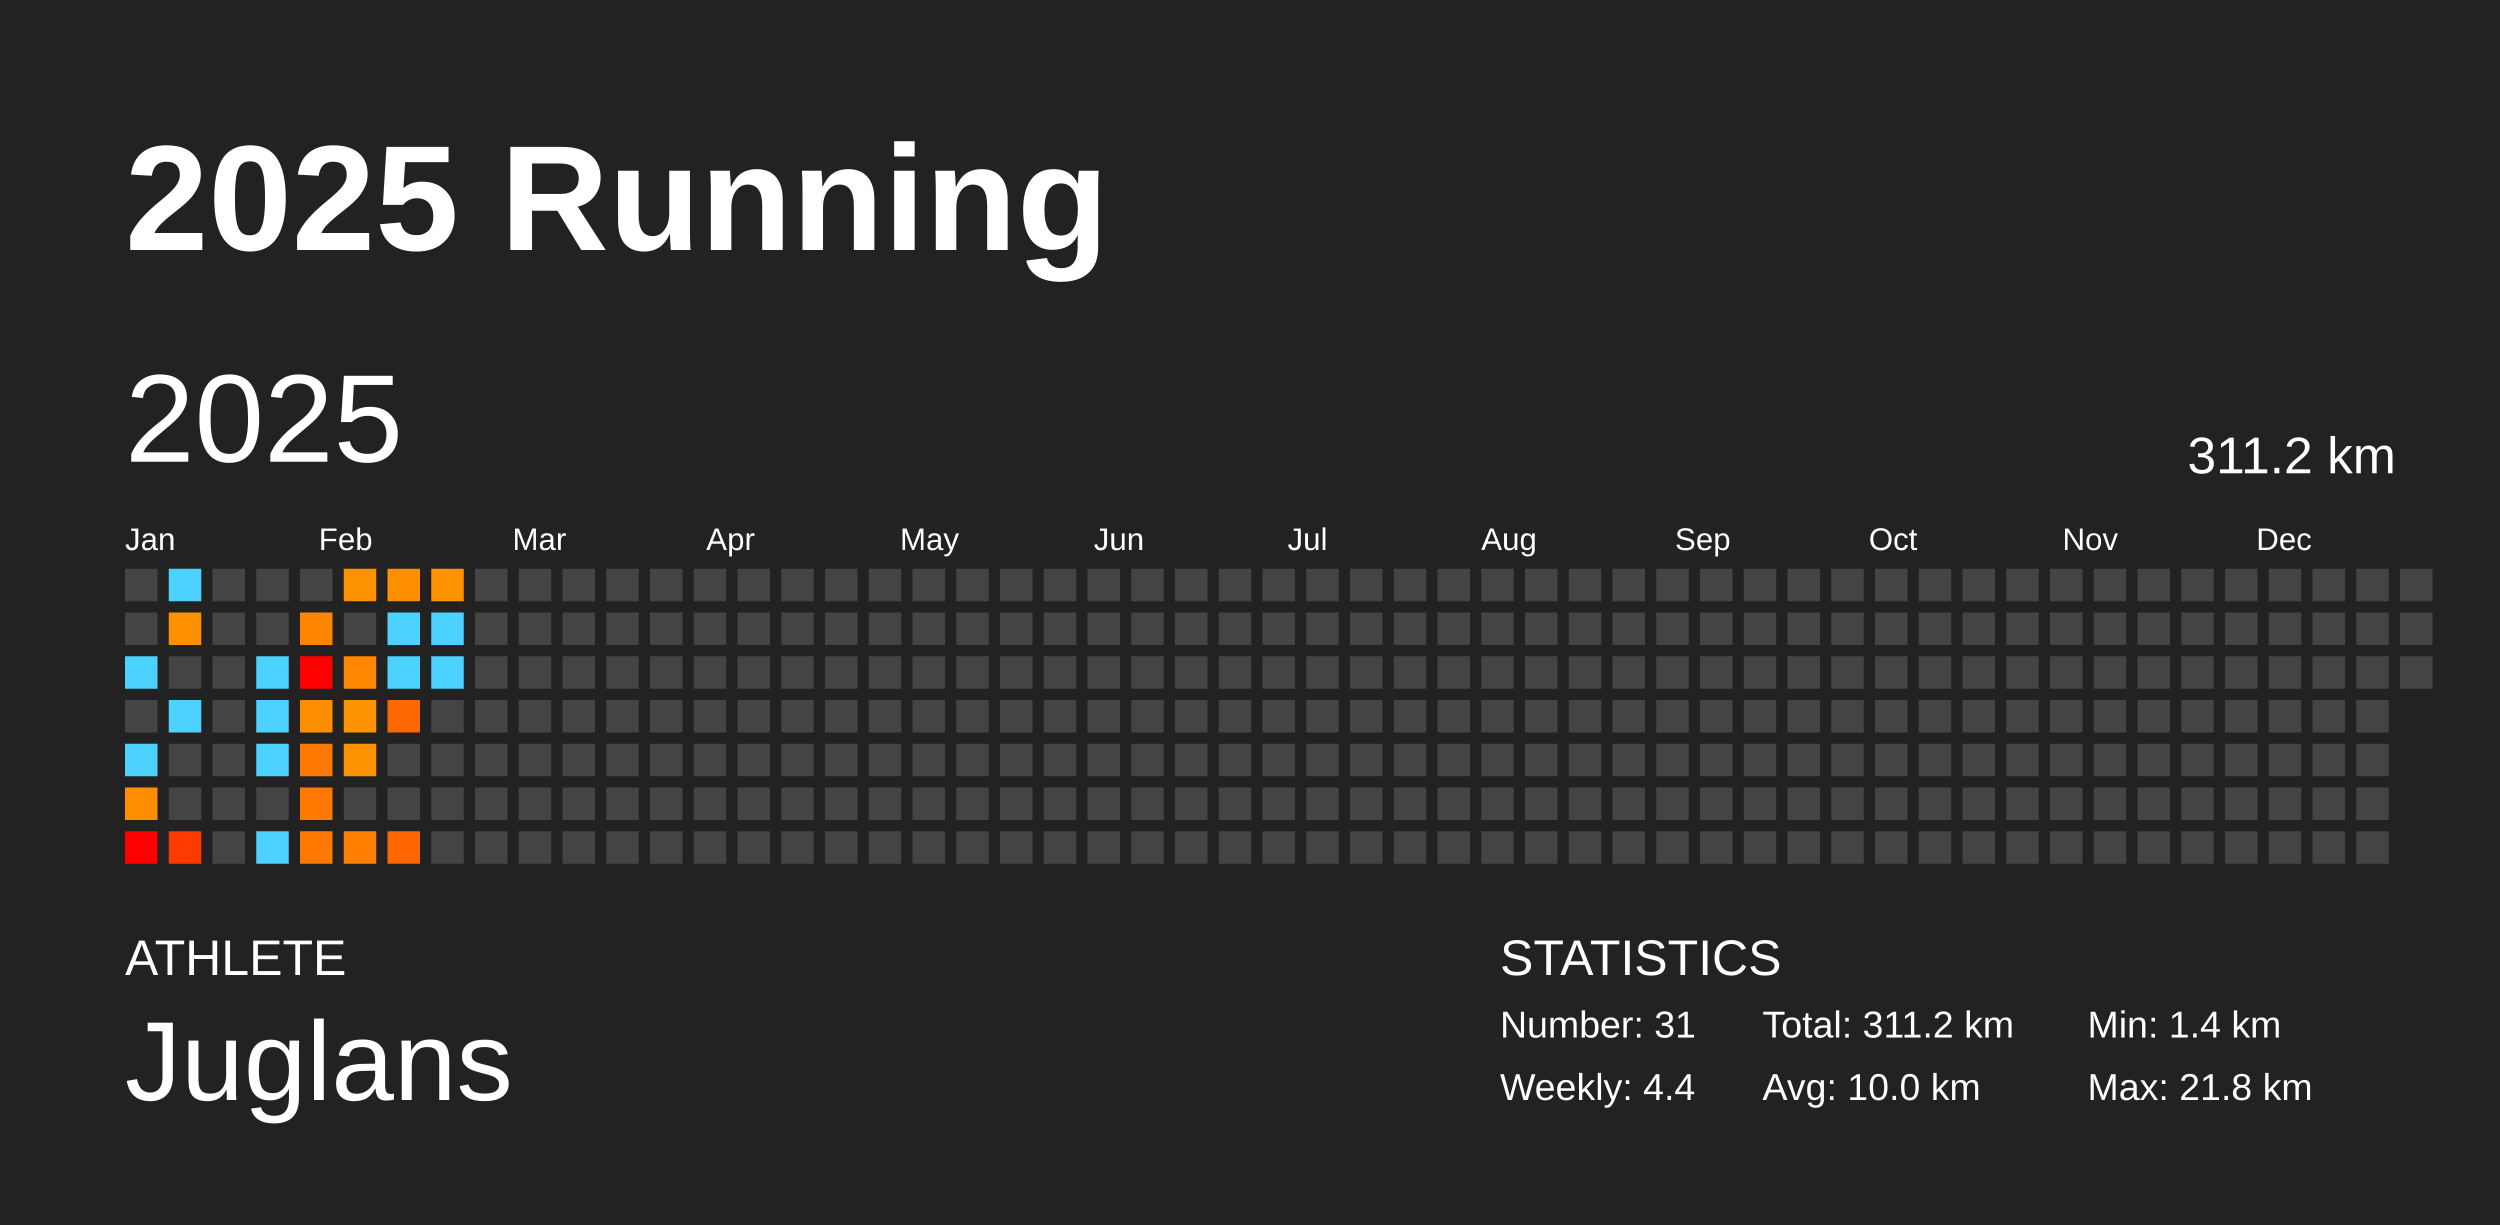
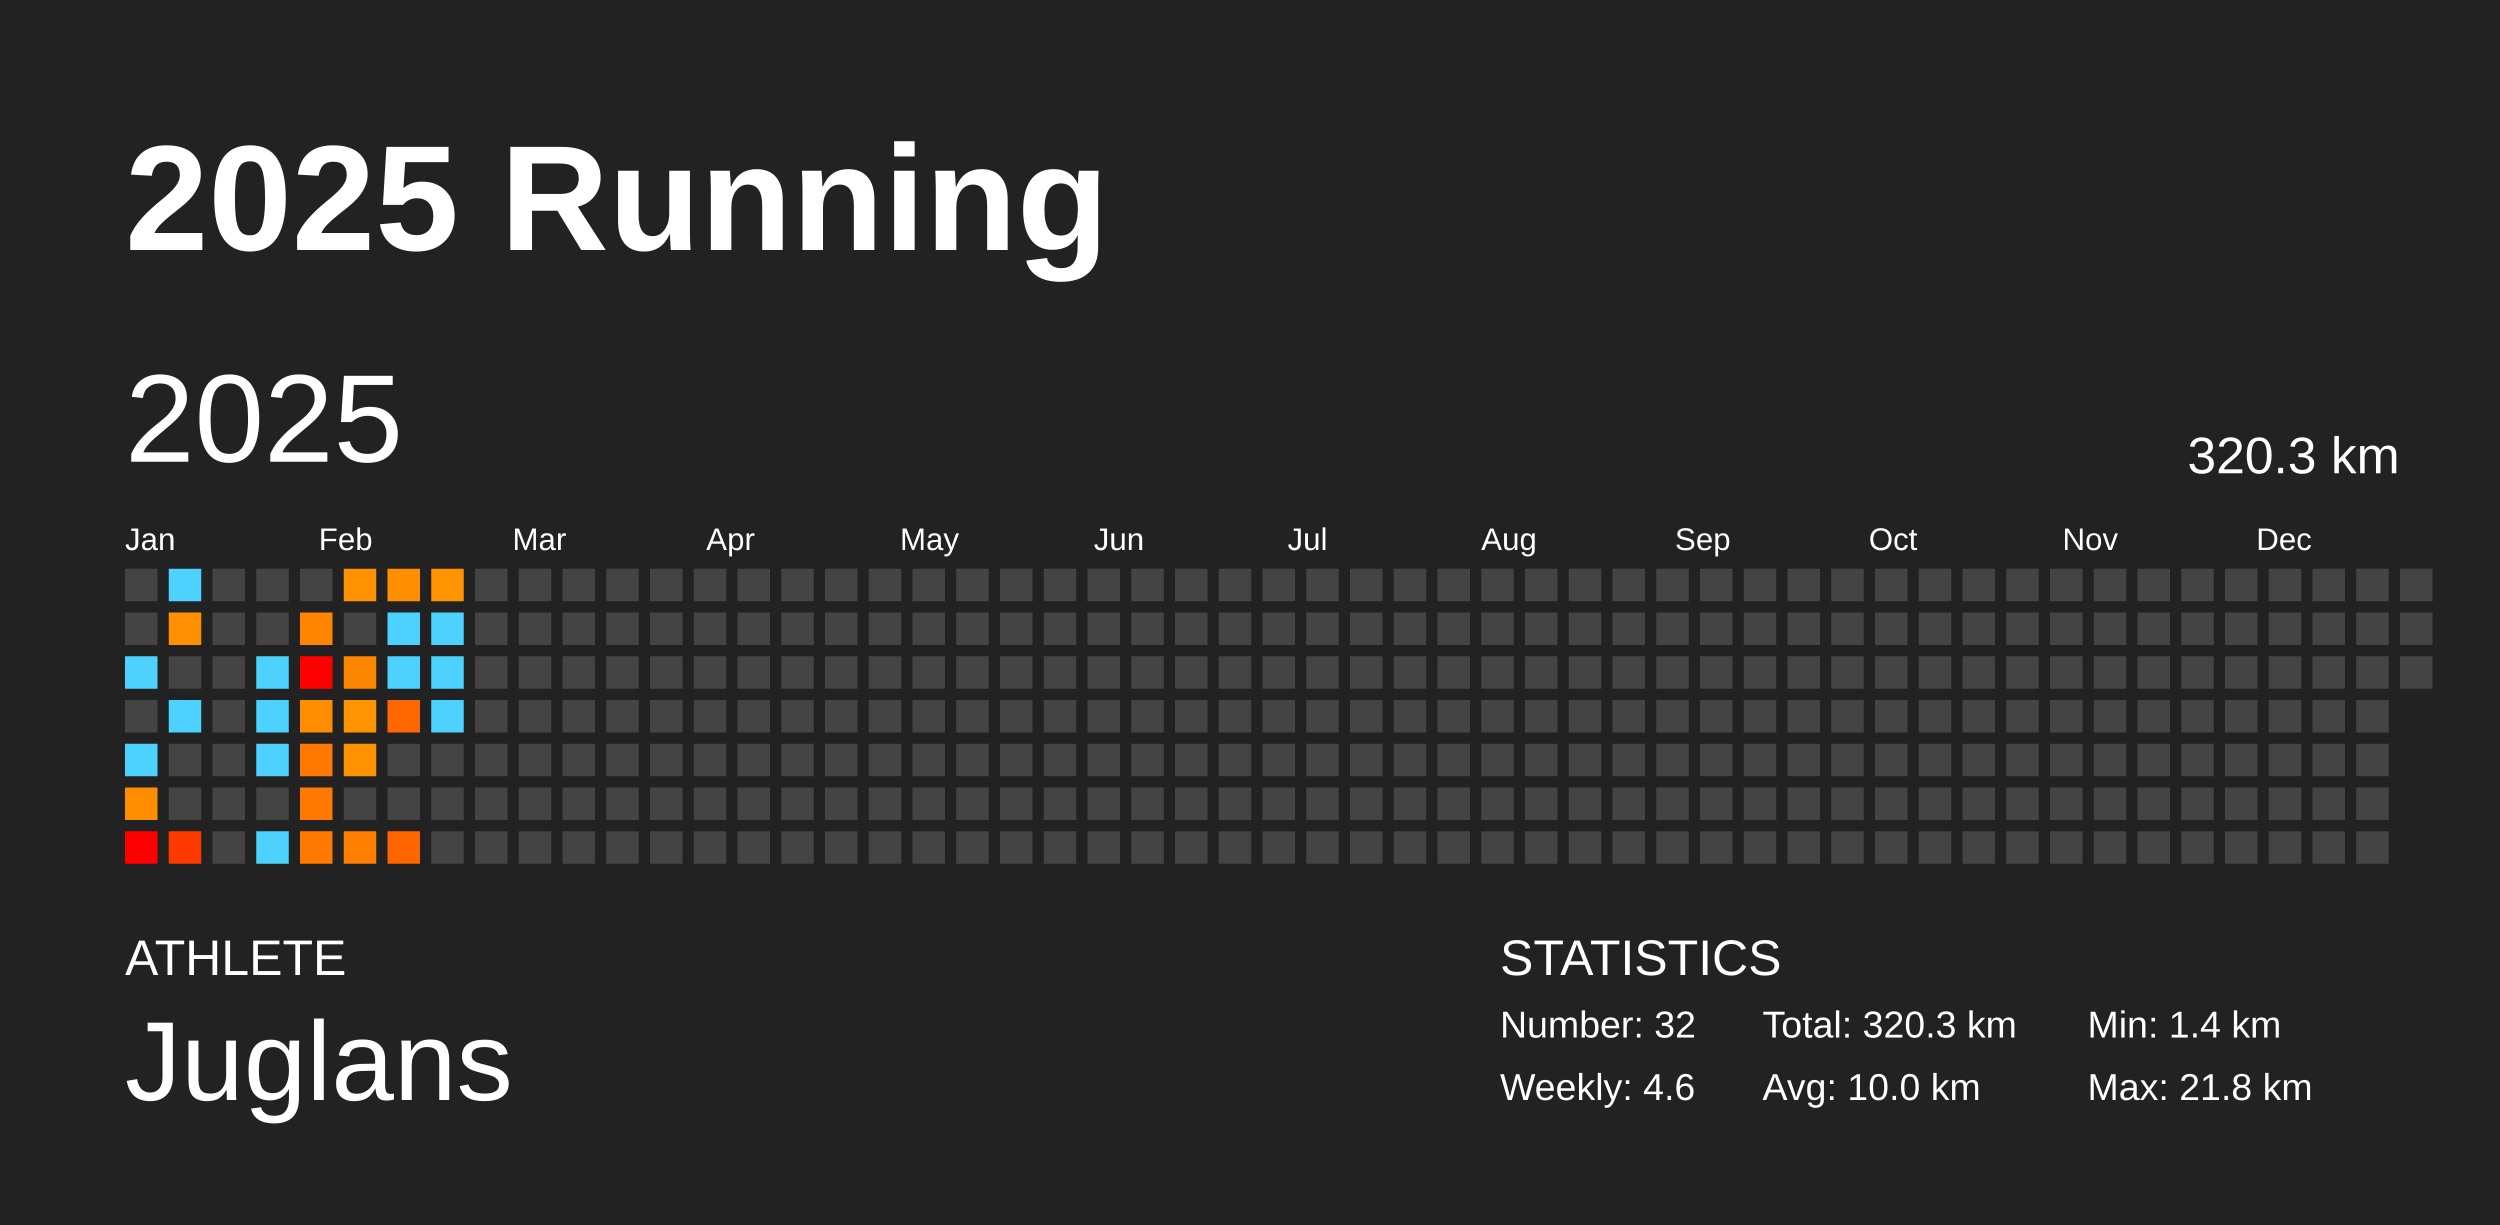
<svg xmlns="http://www.w3.org/2000/svg" baseProfile="full" height="98mm" version="1.1" viewBox="0,0,200,98" width="200mm">
  <defs />
  <rect fill="#222222" height="98" width="200" x="0" y="0" />
  <text fill="#FFFFFF" style="font-size:12px; font-family:Arial; font-weight:bold;" x="10" y="20">2025 Running</text>
  <text fill="#FFFFFF" style="font-size:4px; font-family:Arial" x="10" y="78">ATHLETE</text>
  <text fill="#FFFFFF" style="font-size:9px; font-family:Arial" x="10" y="88">Juglans</text>
  <text fill="#FFFFFF" style="font-size:4px; font-family:Arial" x="120" y="78">STATISTICS</text>
-   <text fill="#FFFFFF" style="font-size:3px; font-family:Arial" x="120" y="83">Number: 31</text>
-   <text fill="#FFFFFF" style="font-size:3px; font-family:Arial" x="120" y="88">Weekly: 4.4</text>
-   <text fill="#FFFFFF" style="font-size:3px; font-family:Arial" x="141" y="83">Total: 311.2 km</text>
+   <text fill="#FFFFFF" style="font-size:3px; font-family:Arial" x="120" y="83">Number: 32</text>
+   <text fill="#FFFFFF" style="font-size:3px; font-family:Arial" x="120" y="88">Weekly: 4.6</text>
+   <text fill="#FFFFFF" style="font-size:3px; font-family:Arial" x="141" y="83">Total: 320.3 km</text>
  <text fill="#FFFFFF" style="font-size:3px; font-family:Arial" x="141" y="88">Avg: 10.0 km</text>
  <text fill="#FFFFFF" style="font-size:3px; font-family:Arial" x="167" y="83">Min: 1.4 km</text>
  <text fill="#FFFFFF" style="font-size:3px; font-family:Arial" x="167" y="88">Max: 21.8 km</text>
  <text dominant-baseline="hanging" fill="#FFFFFF" style="font-size:10.0px; font-family:Arial;" x="10" y="30">2025</text>
-   <text dominant-baseline="hanging" fill="#FFFFFF" style="font-size:4.125px; font-family:Arial;" x="175" y="35">311.2 km</text>
+   <text dominant-baseline="hanging" fill="#FFFFFF" style="font-size:4.125px; font-family:Arial;" x="175" y="35">320.3 km</text>
  <text fill="#FFFFFF" style="font-size:2.5px; font-family:Arial" x="10.0" y="44">Jan</text>
  <text fill="#FFFFFF" style="font-size:2.5px; font-family:Arial" x="25.5" y="44">Feb</text>
  <text fill="#FFFFFF" style="font-size:2.5px; font-family:Arial" x="41.0" y="44">Mar</text>
  <text fill="#FFFFFF" style="font-size:2.5px; font-family:Arial" x="56.5" y="44">Apr</text>
  <text fill="#FFFFFF" style="font-size:2.5px; font-family:Arial" x="72.0" y="44">May</text>
  <text fill="#FFFFFF" style="font-size:2.5px; font-family:Arial" x="87.5" y="44">Jun</text>
  <text fill="#FFFFFF" style="font-size:2.5px; font-family:Arial" x="103.0" y="44">Jul</text>
  <text fill="#FFFFFF" style="font-size:2.5px; font-family:Arial" x="118.5" y="44">Aug</text>
  <text fill="#FFFFFF" style="font-size:2.5px; font-family:Arial" x="134.0" y="44">Sep</text>
  <text fill="#FFFFFF" style="font-size:2.5px; font-family:Arial" x="149.5" y="44">Oct</text>
  <text fill="#FFFFFF" style="font-size:2.5px; font-family:Arial" x="165.0" y="44">Nov</text>
  <text fill="#FFFFFF" style="font-size:2.5px; font-family:Arial" x="180.5" y="44">Dec</text>
  <rect fill="#444444" height="2.6" width="2.6" x="10.0" y="45.5" />
  <rect fill="#444444" height="2.6" width="2.6" x="10.0" y="49.0" />
  <rect fill="#4dd2ff" height="2.6" width="2.6" x="10.0" y="52.5" />
  <rect fill="#444444" height="2.6" width="2.6" x="10.0" y="56.0" />
  <rect fill="#4dd2ff" height="2.6" width="2.6" x="10.0" y="59.5" />
  <rect fill="#ff8d00" height="2.6" width="2.6" x="10.0" y="63.0" />
  <rect fill="red" height="2.6" width="2.6" x="10.0" y="66.5" />
  <rect fill="#4dd2ff" height="2.6" width="2.6" x="13.5" y="45.5" />
  <rect fill="#ff9100" height="2.6" width="2.6" x="13.5" y="49.0" />
  <rect fill="#444444" height="2.6" width="2.6" x="13.5" y="52.5" />
  <rect fill="#4dd2ff" height="2.6" width="2.6" x="13.5" y="56.0" />
  <rect fill="#444444" height="2.6" width="2.6" x="13.5" y="59.5" />
  <rect fill="#444444" height="2.6" width="2.6" x="13.5" y="63.0" />
  <rect fill="#ff3a00" height="2.6" width="2.6" x="13.5" y="66.5" />
  <rect fill="#444444" height="2.6" width="2.6" x="17.0" y="45.5" />
  <rect fill="#444444" height="2.6" width="2.6" x="17.0" y="49.0" />
  <rect fill="#444444" height="2.6" width="2.6" x="17.0" y="52.5" />
  <rect fill="#444444" height="2.6" width="2.6" x="17.0" y="56.0" />
  <rect fill="#444444" height="2.6" width="2.6" x="17.0" y="59.5" />
  <rect fill="#444444" height="2.6" width="2.6" x="17.0" y="63.0" />
  <rect fill="#444444" height="2.6" width="2.6" x="17.0" y="66.5" />
  <rect fill="#444444" height="2.6" width="2.6" x="20.5" y="45.5" />
  <rect fill="#444444" height="2.6" width="2.6" x="20.5" y="49.0" />
  <rect fill="#4dd2ff" height="2.6" width="2.6" x="20.5" y="52.5" />
  <rect fill="#4dd2ff" height="2.6" width="2.6" x="20.5" y="56.0" />
  <rect fill="#4dd2ff" height="2.6" width="2.6" x="20.5" y="59.5" />
  <rect fill="#444444" height="2.6" width="2.6" x="20.5" y="63.0" />
  <rect fill="#4dd2ff" height="2.6" width="2.6" x="20.5" y="66.5" />
  <rect fill="#444444" height="2.6" width="2.6" x="24.0" y="45.5" />
  <rect fill="#ff8400" height="2.6" width="2.6" x="24.0" y="49.0" />
  <rect fill="red" height="2.6" width="2.6" x="24.0" y="52.5" />
  <rect fill="#ff8d00" height="2.6" width="2.6" x="24.0" y="56.0" />
  <rect fill="#ff7800" height="2.6" width="2.6" x="24.0" y="59.5" />
  <rect fill="#ff7900" height="2.6" width="2.6" x="24.0" y="63.0" />
  <rect fill="#ff7900" height="2.6" width="2.6" x="24.0" y="66.5" />
  <rect fill="#ff9200" height="2.6" width="2.6" x="27.5" y="45.5" />
  <rect fill="#444444" height="2.6" width="2.6" x="27.5" y="49.0" />
  <rect fill="#ff8600" height="2.6" width="2.6" x="27.5" y="52.5" />
  <rect fill="#ff9300" height="2.6" width="2.6" x="27.5" y="56.0" />
  <rect fill="#ff9200" height="2.6" width="2.6" x="27.5" y="59.5" />
  <rect fill="#444444" height="2.6" width="2.6" x="27.5" y="63.0" />
  <rect fill="#ff8000" height="2.6" width="2.6" x="27.5" y="66.5" />
  <rect fill="#ff8f00" height="2.6" width="2.6" x="31.0" y="45.5" />
  <rect fill="#4dd2ff" height="2.6" width="2.6" x="31.0" y="49.0" />
  <rect fill="#4dd2ff" height="2.6" width="2.6" x="31.0" y="52.5" />
  <rect fill="#ff6700" height="2.6" width="2.6" x="31.0" y="56.0" />
  <rect fill="#444444" height="2.6" width="2.6" x="31.0" y="59.5" />
  <rect fill="#444444" height="2.6" width="2.6" x="31.0" y="63.0" />
  <rect fill="#ff6500" height="2.6" width="2.6" x="31.0" y="66.5" />
  <rect fill="#ff9300" height="2.6" width="2.6" x="34.5" y="45.5" />
  <rect fill="#4dd2ff" height="2.6" width="2.6" x="34.5" y="49.0" />
  <rect fill="#4dd2ff" height="2.6" width="2.6" x="34.5" y="52.5" />
-   <rect fill="#444444" height="2.6" width="2.6" x="34.5" y="56.0" />
+   <rect fill="#4dd2ff" height="2.6" width="2.6" x="34.5" y="56.0" />
  <rect fill="#444444" height="2.6" width="2.6" x="34.5" y="59.5" />
  <rect fill="#444444" height="2.6" width="2.6" x="34.5" y="63.0" />
  <rect fill="#444444" height="2.6" width="2.6" x="34.5" y="66.5" />
  <rect fill="#444444" height="2.6" width="2.6" x="38.0" y="45.5" />
  <rect fill="#444444" height="2.6" width="2.6" x="38.0" y="49.0" />
  <rect fill="#444444" height="2.6" width="2.6" x="38.0" y="52.5" />
  <rect fill="#444444" height="2.6" width="2.6" x="38.0" y="56.0" />
  <rect fill="#444444" height="2.6" width="2.6" x="38.0" y="59.5" />
  <rect fill="#444444" height="2.6" width="2.6" x="38.0" y="63.0" />
  <rect fill="#444444" height="2.6" width="2.6" x="38.0" y="66.5" />
  <rect fill="#444444" height="2.6" width="2.6" x="41.5" y="45.5" />
  <rect fill="#444444" height="2.6" width="2.6" x="41.5" y="49.0" />
  <rect fill="#444444" height="2.6" width="2.6" x="41.5" y="52.5" />
  <rect fill="#444444" height="2.6" width="2.6" x="41.5" y="56.0" />
  <rect fill="#444444" height="2.6" width="2.6" x="41.5" y="59.5" />
  <rect fill="#444444" height="2.6" width="2.6" x="41.5" y="63.0" />
  <rect fill="#444444" height="2.6" width="2.6" x="41.5" y="66.5" />
  <rect fill="#444444" height="2.6" width="2.6" x="45.0" y="45.5" />
  <rect fill="#444444" height="2.6" width="2.6" x="45.0" y="49.0" />
  <rect fill="#444444" height="2.6" width="2.6" x="45.0" y="52.5" />
  <rect fill="#444444" height="2.6" width="2.6" x="45.0" y="56.0" />
  <rect fill="#444444" height="2.6" width="2.6" x="45.0" y="59.5" />
  <rect fill="#444444" height="2.6" width="2.6" x="45.0" y="63.0" />
  <rect fill="#444444" height="2.6" width="2.6" x="45.0" y="66.5" />
  <rect fill="#444444" height="2.6" width="2.6" x="48.5" y="45.5" />
  <rect fill="#444444" height="2.6" width="2.6" x="48.5" y="49.0" />
  <rect fill="#444444" height="2.6" width="2.6" x="48.5" y="52.5" />
  <rect fill="#444444" height="2.6" width="2.6" x="48.5" y="56.0" />
  <rect fill="#444444" height="2.6" width="2.6" x="48.5" y="59.5" />
  <rect fill="#444444" height="2.6" width="2.6" x="48.5" y="63.0" />
  <rect fill="#444444" height="2.6" width="2.6" x="48.5" y="66.5" />
  <rect fill="#444444" height="2.6" width="2.6" x="52.0" y="45.5" />
  <rect fill="#444444" height="2.6" width="2.6" x="52.0" y="49.0" />
  <rect fill="#444444" height="2.6" width="2.6" x="52.0" y="52.5" />
  <rect fill="#444444" height="2.6" width="2.6" x="52.0" y="56.0" />
  <rect fill="#444444" height="2.6" width="2.6" x="52.0" y="59.5" />
  <rect fill="#444444" height="2.6" width="2.6" x="52.0" y="63.0" />
  <rect fill="#444444" height="2.6" width="2.6" x="52.0" y="66.5" />
  <rect fill="#444444" height="2.6" width="2.6" x="55.5" y="45.5" />
  <rect fill="#444444" height="2.6" width="2.6" x="55.5" y="49.0" />
  <rect fill="#444444" height="2.6" width="2.6" x="55.5" y="52.5" />
  <rect fill="#444444" height="2.6" width="2.6" x="55.5" y="56.0" />
  <rect fill="#444444" height="2.6" width="2.6" x="55.5" y="59.5" />
  <rect fill="#444444" height="2.6" width="2.6" x="55.5" y="63.0" />
  <rect fill="#444444" height="2.6" width="2.6" x="55.5" y="66.5" />
  <rect fill="#444444" height="2.6" width="2.6" x="59.0" y="45.5" />
  <rect fill="#444444" height="2.6" width="2.6" x="59.0" y="49.0" />
  <rect fill="#444444" height="2.6" width="2.6" x="59.0" y="52.5" />
  <rect fill="#444444" height="2.6" width="2.6" x="59.0" y="56.0" />
  <rect fill="#444444" height="2.6" width="2.6" x="59.0" y="59.5" />
  <rect fill="#444444" height="2.6" width="2.6" x="59.0" y="63.0" />
  <rect fill="#444444" height="2.6" width="2.6" x="59.0" y="66.5" />
  <rect fill="#444444" height="2.6" width="2.6" x="62.5" y="45.5" />
  <rect fill="#444444" height="2.6" width="2.6" x="62.5" y="49.0" />
  <rect fill="#444444" height="2.6" width="2.6" x="62.5" y="52.5" />
  <rect fill="#444444" height="2.6" width="2.6" x="62.5" y="56.0" />
  <rect fill="#444444" height="2.6" width="2.6" x="62.5" y="59.5" />
  <rect fill="#444444" height="2.6" width="2.6" x="62.5" y="63.0" />
  <rect fill="#444444" height="2.6" width="2.6" x="62.5" y="66.5" />
  <rect fill="#444444" height="2.6" width="2.6" x="66.0" y="45.5" />
  <rect fill="#444444" height="2.6" width="2.6" x="66.0" y="49.0" />
  <rect fill="#444444" height="2.6" width="2.6" x="66.0" y="52.5" />
  <rect fill="#444444" height="2.6" width="2.6" x="66.0" y="56.0" />
  <rect fill="#444444" height="2.6" width="2.6" x="66.0" y="59.5" />
  <rect fill="#444444" height="2.6" width="2.6" x="66.0" y="63.0" />
  <rect fill="#444444" height="2.6" width="2.6" x="66.0" y="66.5" />
  <rect fill="#444444" height="2.6" width="2.6" x="69.5" y="45.5" />
  <rect fill="#444444" height="2.6" width="2.6" x="69.5" y="49.0" />
  <rect fill="#444444" height="2.6" width="2.6" x="69.5" y="52.5" />
  <rect fill="#444444" height="2.6" width="2.6" x="69.5" y="56.0" />
  <rect fill="#444444" height="2.6" width="2.6" x="69.5" y="59.5" />
  <rect fill="#444444" height="2.6" width="2.6" x="69.5" y="63.0" />
  <rect fill="#444444" height="2.6" width="2.6" x="69.5" y="66.5" />
  <rect fill="#444444" height="2.6" width="2.6" x="73.0" y="45.5" />
  <rect fill="#444444" height="2.6" width="2.6" x="73.0" y="49.0" />
  <rect fill="#444444" height="2.6" width="2.6" x="73.0" y="52.5" />
  <rect fill="#444444" height="2.6" width="2.6" x="73.0" y="56.0" />
  <rect fill="#444444" height="2.6" width="2.6" x="73.0" y="59.5" />
  <rect fill="#444444" height="2.6" width="2.6" x="73.0" y="63.0" />
  <rect fill="#444444" height="2.6" width="2.6" x="73.0" y="66.5" />
  <rect fill="#444444" height="2.6" width="2.6" x="76.5" y="45.5" />
  <rect fill="#444444" height="2.6" width="2.6" x="76.5" y="49.0" />
  <rect fill="#444444" height="2.6" width="2.6" x="76.5" y="52.5" />
  <rect fill="#444444" height="2.6" width="2.6" x="76.5" y="56.0" />
  <rect fill="#444444" height="2.6" width="2.6" x="76.5" y="59.5" />
  <rect fill="#444444" height="2.6" width="2.6" x="76.5" y="63.0" />
  <rect fill="#444444" height="2.6" width="2.6" x="76.5" y="66.5" />
  <rect fill="#444444" height="2.6" width="2.6" x="80.0" y="45.5" />
  <rect fill="#444444" height="2.6" width="2.6" x="80.0" y="49.0" />
  <rect fill="#444444" height="2.6" width="2.6" x="80.0" y="52.5" />
  <rect fill="#444444" height="2.6" width="2.6" x="80.0" y="56.0" />
  <rect fill="#444444" height="2.6" width="2.6" x="80.0" y="59.5" />
  <rect fill="#444444" height="2.6" width="2.6" x="80.0" y="63.0" />
  <rect fill="#444444" height="2.6" width="2.6" x="80.0" y="66.5" />
  <rect fill="#444444" height="2.6" width="2.6" x="83.5" y="45.5" />
  <rect fill="#444444" height="2.6" width="2.6" x="83.5" y="49.0" />
  <rect fill="#444444" height="2.6" width="2.6" x="83.5" y="52.5" />
  <rect fill="#444444" height="2.6" width="2.6" x="83.5" y="56.0" />
  <rect fill="#444444" height="2.6" width="2.6" x="83.5" y="59.5" />
  <rect fill="#444444" height="2.6" width="2.6" x="83.5" y="63.0" />
  <rect fill="#444444" height="2.6" width="2.6" x="83.5" y="66.5" />
  <rect fill="#444444" height="2.6" width="2.6" x="87.0" y="45.5" />
  <rect fill="#444444" height="2.6" width="2.6" x="87.0" y="49.0" />
  <rect fill="#444444" height="2.6" width="2.6" x="87.0" y="52.5" />
  <rect fill="#444444" height="2.6" width="2.6" x="87.0" y="56.0" />
  <rect fill="#444444" height="2.6" width="2.6" x="87.0" y="59.5" />
  <rect fill="#444444" height="2.6" width="2.6" x="87.0" y="63.0" />
  <rect fill="#444444" height="2.6" width="2.6" x="87.0" y="66.5" />
  <rect fill="#444444" height="2.6" width="2.6" x="90.5" y="45.5" />
  <rect fill="#444444" height="2.6" width="2.6" x="90.5" y="49.0" />
  <rect fill="#444444" height="2.6" width="2.6" x="90.5" y="52.5" />
  <rect fill="#444444" height="2.6" width="2.6" x="90.5" y="56.0" />
  <rect fill="#444444" height="2.6" width="2.6" x="90.5" y="59.5" />
  <rect fill="#444444" height="2.6" width="2.6" x="90.5" y="63.0" />
  <rect fill="#444444" height="2.6" width="2.6" x="90.5" y="66.5" />
  <rect fill="#444444" height="2.6" width="2.6" x="94.0" y="45.5" />
  <rect fill="#444444" height="2.6" width="2.6" x="94.0" y="49.0" />
  <rect fill="#444444" height="2.6" width="2.6" x="94.0" y="52.5" />
  <rect fill="#444444" height="2.6" width="2.6" x="94.0" y="56.0" />
  <rect fill="#444444" height="2.6" width="2.6" x="94.0" y="59.5" />
  <rect fill="#444444" height="2.6" width="2.6" x="94.0" y="63.0" />
  <rect fill="#444444" height="2.6" width="2.6" x="94.0" y="66.5" />
  <rect fill="#444444" height="2.6" width="2.6" x="97.5" y="45.5" />
  <rect fill="#444444" height="2.6" width="2.6" x="97.5" y="49.0" />
  <rect fill="#444444" height="2.6" width="2.6" x="97.5" y="52.5" />
  <rect fill="#444444" height="2.6" width="2.6" x="97.5" y="56.0" />
  <rect fill="#444444" height="2.6" width="2.6" x="97.5" y="59.5" />
  <rect fill="#444444" height="2.6" width="2.6" x="97.5" y="63.0" />
  <rect fill="#444444" height="2.6" width="2.6" x="97.5" y="66.5" />
  <rect fill="#444444" height="2.6" width="2.6" x="101.0" y="45.5" />
  <rect fill="#444444" height="2.6" width="2.6" x="101.0" y="49.0" />
  <rect fill="#444444" height="2.6" width="2.6" x="101.0" y="52.5" />
  <rect fill="#444444" height="2.6" width="2.6" x="101.0" y="56.0" />
  <rect fill="#444444" height="2.6" width="2.6" x="101.0" y="59.5" />
  <rect fill="#444444" height="2.6" width="2.6" x="101.0" y="63.0" />
  <rect fill="#444444" height="2.6" width="2.6" x="101.0" y="66.5" />
  <rect fill="#444444" height="2.6" width="2.6" x="104.5" y="45.5" />
  <rect fill="#444444" height="2.6" width="2.6" x="104.5" y="49.0" />
  <rect fill="#444444" height="2.6" width="2.6" x="104.5" y="52.5" />
  <rect fill="#444444" height="2.6" width="2.6" x="104.5" y="56.0" />
  <rect fill="#444444" height="2.6" width="2.6" x="104.5" y="59.5" />
  <rect fill="#444444" height="2.6" width="2.6" x="104.5" y="63.0" />
  <rect fill="#444444" height="2.6" width="2.6" x="104.5" y="66.5" />
  <rect fill="#444444" height="2.6" width="2.6" x="108.0" y="45.5" />
  <rect fill="#444444" height="2.6" width="2.6" x="108.0" y="49.0" />
  <rect fill="#444444" height="2.6" width="2.6" x="108.0" y="52.5" />
  <rect fill="#444444" height="2.6" width="2.6" x="108.0" y="56.0" />
  <rect fill="#444444" height="2.6" width="2.6" x="108.0" y="59.5" />
  <rect fill="#444444" height="2.6" width="2.6" x="108.0" y="63.0" />
  <rect fill="#444444" height="2.6" width="2.6" x="108.0" y="66.5" />
  <rect fill="#444444" height="2.6" width="2.6" x="111.5" y="45.5" />
  <rect fill="#444444" height="2.6" width="2.6" x="111.5" y="49.0" />
  <rect fill="#444444" height="2.6" width="2.6" x="111.5" y="52.5" />
  <rect fill="#444444" height="2.6" width="2.6" x="111.5" y="56.0" />
  <rect fill="#444444" height="2.6" width="2.6" x="111.5" y="59.5" />
  <rect fill="#444444" height="2.6" width="2.6" x="111.5" y="63.0" />
  <rect fill="#444444" height="2.6" width="2.6" x="111.5" y="66.5" />
  <rect fill="#444444" height="2.6" width="2.6" x="115.0" y="45.5" />
  <rect fill="#444444" height="2.6" width="2.6" x="115.0" y="49.0" />
  <rect fill="#444444" height="2.6" width="2.6" x="115.0" y="52.5" />
  <rect fill="#444444" height="2.6" width="2.6" x="115.0" y="56.0" />
  <rect fill="#444444" height="2.6" width="2.6" x="115.0" y="59.5" />
  <rect fill="#444444" height="2.6" width="2.6" x="115.0" y="63.0" />
  <rect fill="#444444" height="2.6" width="2.6" x="115.0" y="66.5" />
  <rect fill="#444444" height="2.6" width="2.6" x="118.5" y="45.5" />
  <rect fill="#444444" height="2.6" width="2.6" x="118.5" y="49.0" />
  <rect fill="#444444" height="2.6" width="2.6" x="118.5" y="52.5" />
  <rect fill="#444444" height="2.6" width="2.6" x="118.5" y="56.0" />
  <rect fill="#444444" height="2.6" width="2.6" x="118.5" y="59.5" />
  <rect fill="#444444" height="2.6" width="2.6" x="118.5" y="63.0" />
  <rect fill="#444444" height="2.6" width="2.6" x="118.5" y="66.5" />
  <rect fill="#444444" height="2.6" width="2.6" x="122.0" y="45.5" />
  <rect fill="#444444" height="2.6" width="2.6" x="122.0" y="49.0" />
  <rect fill="#444444" height="2.6" width="2.6" x="122.0" y="52.5" />
  <rect fill="#444444" height="2.6" width="2.6" x="122.0" y="56.0" />
  <rect fill="#444444" height="2.6" width="2.6" x="122.0" y="59.5" />
  <rect fill="#444444" height="2.6" width="2.6" x="122.0" y="63.0" />
  <rect fill="#444444" height="2.6" width="2.6" x="122.0" y="66.5" />
  <rect fill="#444444" height="2.6" width="2.6" x="125.5" y="45.5" />
  <rect fill="#444444" height="2.6" width="2.6" x="125.5" y="49.0" />
  <rect fill="#444444" height="2.6" width="2.6" x="125.5" y="52.5" />
  <rect fill="#444444" height="2.6" width="2.6" x="125.5" y="56.0" />
  <rect fill="#444444" height="2.6" width="2.6" x="125.5" y="59.5" />
  <rect fill="#444444" height="2.6" width="2.6" x="125.5" y="63.0" />
  <rect fill="#444444" height="2.6" width="2.6" x="125.5" y="66.5" />
  <rect fill="#444444" height="2.6" width="2.6" x="129.0" y="45.5" />
  <rect fill="#444444" height="2.6" width="2.6" x="129.0" y="49.0" />
  <rect fill="#444444" height="2.6" width="2.6" x="129.0" y="52.5" />
  <rect fill="#444444" height="2.6" width="2.6" x="129.0" y="56.0" />
  <rect fill="#444444" height="2.6" width="2.6" x="129.0" y="59.5" />
  <rect fill="#444444" height="2.6" width="2.6" x="129.0" y="63.0" />
  <rect fill="#444444" height="2.6" width="2.6" x="129.0" y="66.5" />
  <rect fill="#444444" height="2.6" width="2.6" x="132.5" y="45.5" />
  <rect fill="#444444" height="2.6" width="2.6" x="132.5" y="49.0" />
  <rect fill="#444444" height="2.6" width="2.6" x="132.5" y="52.5" />
  <rect fill="#444444" height="2.6" width="2.6" x="132.5" y="56.0" />
  <rect fill="#444444" height="2.6" width="2.6" x="132.5" y="59.5" />
  <rect fill="#444444" height="2.6" width="2.6" x="132.5" y="63.0" />
  <rect fill="#444444" height="2.6" width="2.6" x="132.5" y="66.5" />
  <rect fill="#444444" height="2.6" width="2.6" x="136.0" y="45.5" />
  <rect fill="#444444" height="2.6" width="2.6" x="136.0" y="49.0" />
  <rect fill="#444444" height="2.6" width="2.6" x="136.0" y="52.5" />
  <rect fill="#444444" height="2.6" width="2.6" x="136.0" y="56.0" />
  <rect fill="#444444" height="2.6" width="2.6" x="136.0" y="59.5" />
  <rect fill="#444444" height="2.6" width="2.6" x="136.0" y="63.0" />
  <rect fill="#444444" height="2.6" width="2.6" x="136.0" y="66.5" />
  <rect fill="#444444" height="2.6" width="2.6" x="139.5" y="45.5" />
  <rect fill="#444444" height="2.6" width="2.6" x="139.5" y="49.0" />
  <rect fill="#444444" height="2.6" width="2.6" x="139.5" y="52.5" />
  <rect fill="#444444" height="2.6" width="2.6" x="139.5" y="56.0" />
  <rect fill="#444444" height="2.6" width="2.6" x="139.5" y="59.5" />
  <rect fill="#444444" height="2.6" width="2.6" x="139.5" y="63.0" />
  <rect fill="#444444" height="2.6" width="2.6" x="139.5" y="66.5" />
  <rect fill="#444444" height="2.6" width="2.6" x="143.0" y="45.5" />
  <rect fill="#444444" height="2.6" width="2.6" x="143.0" y="49.0" />
  <rect fill="#444444" height="2.6" width="2.6" x="143.0" y="52.5" />
  <rect fill="#444444" height="2.6" width="2.6" x="143.0" y="56.0" />
  <rect fill="#444444" height="2.6" width="2.6" x="143.0" y="59.5" />
  <rect fill="#444444" height="2.6" width="2.6" x="143.0" y="63.0" />
  <rect fill="#444444" height="2.6" width="2.6" x="143.0" y="66.5" />
  <rect fill="#444444" height="2.6" width="2.6" x="146.5" y="45.5" />
  <rect fill="#444444" height="2.6" width="2.6" x="146.5" y="49.0" />
  <rect fill="#444444" height="2.6" width="2.6" x="146.5" y="52.5" />
  <rect fill="#444444" height="2.6" width="2.6" x="146.5" y="56.0" />
  <rect fill="#444444" height="2.6" width="2.6" x="146.5" y="59.5" />
  <rect fill="#444444" height="2.6" width="2.6" x="146.5" y="63.0" />
  <rect fill="#444444" height="2.6" width="2.6" x="146.5" y="66.5" />
  <rect fill="#444444" height="2.6" width="2.6" x="150.0" y="45.5" />
  <rect fill="#444444" height="2.6" width="2.6" x="150.0" y="49.0" />
  <rect fill="#444444" height="2.6" width="2.6" x="150.0" y="52.5" />
  <rect fill="#444444" height="2.6" width="2.6" x="150.0" y="56.0" />
  <rect fill="#444444" height="2.6" width="2.6" x="150.0" y="59.5" />
  <rect fill="#444444" height="2.6" width="2.6" x="150.0" y="63.0" />
  <rect fill="#444444" height="2.6" width="2.6" x="150.0" y="66.5" />
  <rect fill="#444444" height="2.6" width="2.6" x="153.5" y="45.5" />
  <rect fill="#444444" height="2.6" width="2.6" x="153.5" y="49.0" />
  <rect fill="#444444" height="2.6" width="2.6" x="153.5" y="52.5" />
  <rect fill="#444444" height="2.6" width="2.6" x="153.5" y="56.0" />
  <rect fill="#444444" height="2.6" width="2.6" x="153.5" y="59.5" />
  <rect fill="#444444" height="2.6" width="2.6" x="153.5" y="63.0" />
  <rect fill="#444444" height="2.6" width="2.6" x="153.5" y="66.5" />
  <rect fill="#444444" height="2.6" width="2.6" x="157.0" y="45.5" />
  <rect fill="#444444" height="2.6" width="2.6" x="157.0" y="49.0" />
  <rect fill="#444444" height="2.6" width="2.6" x="157.0" y="52.5" />
  <rect fill="#444444" height="2.6" width="2.6" x="157.0" y="56.0" />
  <rect fill="#444444" height="2.6" width="2.6" x="157.0" y="59.5" />
  <rect fill="#444444" height="2.6" width="2.6" x="157.0" y="63.0" />
  <rect fill="#444444" height="2.6" width="2.6" x="157.0" y="66.5" />
  <rect fill="#444444" height="2.6" width="2.6" x="160.5" y="45.5" />
  <rect fill="#444444" height="2.6" width="2.6" x="160.5" y="49.0" />
  <rect fill="#444444" height="2.6" width="2.6" x="160.5" y="52.5" />
  <rect fill="#444444" height="2.6" width="2.6" x="160.5" y="56.0" />
  <rect fill="#444444" height="2.6" width="2.6" x="160.5" y="59.5" />
  <rect fill="#444444" height="2.6" width="2.6" x="160.5" y="63.0" />
  <rect fill="#444444" height="2.6" width="2.6" x="160.5" y="66.5" />
  <rect fill="#444444" height="2.6" width="2.6" x="164.0" y="45.5" />
  <rect fill="#444444" height="2.6" width="2.6" x="164.0" y="49.0" />
  <rect fill="#444444" height="2.6" width="2.6" x="164.0" y="52.5" />
  <rect fill="#444444" height="2.6" width="2.6" x="164.0" y="56.0" />
  <rect fill="#444444" height="2.6" width="2.6" x="164.0" y="59.5" />
  <rect fill="#444444" height="2.6" width="2.6" x="164.0" y="63.0" />
  <rect fill="#444444" height="2.6" width="2.6" x="164.0" y="66.5" />
  <rect fill="#444444" height="2.6" width="2.6" x="167.5" y="45.5" />
  <rect fill="#444444" height="2.6" width="2.6" x="167.5" y="49.0" />
  <rect fill="#444444" height="2.6" width="2.6" x="167.5" y="52.5" />
  <rect fill="#444444" height="2.6" width="2.6" x="167.5" y="56.0" />
  <rect fill="#444444" height="2.6" width="2.6" x="167.5" y="59.5" />
  <rect fill="#444444" height="2.6" width="2.6" x="167.5" y="63.0" />
  <rect fill="#444444" height="2.6" width="2.6" x="167.5" y="66.5" />
  <rect fill="#444444" height="2.6" width="2.6" x="171.0" y="45.5" />
  <rect fill="#444444" height="2.6" width="2.6" x="171.0" y="49.0" />
  <rect fill="#444444" height="2.6" width="2.6" x="171.0" y="52.5" />
  <rect fill="#444444" height="2.6" width="2.6" x="171.0" y="56.0" />
  <rect fill="#444444" height="2.6" width="2.6" x="171.0" y="59.5" />
  <rect fill="#444444" height="2.6" width="2.6" x="171.0" y="63.0" />
  <rect fill="#444444" height="2.6" width="2.6" x="171.0" y="66.5" />
  <rect fill="#444444" height="2.6" width="2.6" x="174.5" y="45.5" />
  <rect fill="#444444" height="2.6" width="2.6" x="174.5" y="49.0" />
  <rect fill="#444444" height="2.6" width="2.6" x="174.5" y="52.5" />
  <rect fill="#444444" height="2.6" width="2.6" x="174.5" y="56.0" />
  <rect fill="#444444" height="2.6" width="2.6" x="174.5" y="59.5" />
  <rect fill="#444444" height="2.6" width="2.6" x="174.5" y="63.0" />
  <rect fill="#444444" height="2.6" width="2.6" x="174.5" y="66.5" />
  <rect fill="#444444" height="2.6" width="2.6" x="178.0" y="45.5" />
  <rect fill="#444444" height="2.6" width="2.6" x="178.0" y="49.0" />
  <rect fill="#444444" height="2.6" width="2.6" x="178.0" y="52.5" />
  <rect fill="#444444" height="2.6" width="2.6" x="178.0" y="56.0" />
  <rect fill="#444444" height="2.6" width="2.6" x="178.0" y="59.5" />
  <rect fill="#444444" height="2.6" width="2.6" x="178.0" y="63.0" />
  <rect fill="#444444" height="2.6" width="2.6" x="178.0" y="66.5" />
  <rect fill="#444444" height="2.6" width="2.6" x="181.5" y="45.5" />
  <rect fill="#444444" height="2.6" width="2.6" x="181.5" y="49.0" />
  <rect fill="#444444" height="2.6" width="2.6" x="181.5" y="52.5" />
  <rect fill="#444444" height="2.6" width="2.6" x="181.5" y="56.0" />
  <rect fill="#444444" height="2.6" width="2.6" x="181.5" y="59.5" />
  <rect fill="#444444" height="2.6" width="2.6" x="181.5" y="63.0" />
  <rect fill="#444444" height="2.6" width="2.6" x="181.5" y="66.5" />
  <rect fill="#444444" height="2.6" width="2.6" x="185.0" y="45.5" />
  <rect fill="#444444" height="2.6" width="2.6" x="185.0" y="49.0" />
  <rect fill="#444444" height="2.6" width="2.6" x="185.0" y="52.5" />
  <rect fill="#444444" height="2.6" width="2.6" x="185.0" y="56.0" />
  <rect fill="#444444" height="2.6" width="2.6" x="185.0" y="59.5" />
  <rect fill="#444444" height="2.6" width="2.6" x="185.0" y="63.0" />
  <rect fill="#444444" height="2.6" width="2.6" x="185.0" y="66.5" />
  <rect fill="#444444" height="2.6" width="2.6" x="188.5" y="45.5" />
  <rect fill="#444444" height="2.6" width="2.6" x="188.5" y="49.0" />
  <rect fill="#444444" height="2.6" width="2.6" x="188.5" y="52.5" />
  <rect fill="#444444" height="2.6" width="2.6" x="188.5" y="56.0" />
  <rect fill="#444444" height="2.6" width="2.6" x="188.5" y="59.5" />
  <rect fill="#444444" height="2.6" width="2.6" x="188.5" y="63.0" />
  <rect fill="#444444" height="2.6" width="2.6" x="188.5" y="66.5" />
  <rect fill="#444444" height="2.6" width="2.6" x="192.0" y="45.5" />
  <rect fill="#444444" height="2.6" width="2.6" x="192.0" y="49.0" />
  <rect fill="#444444" height="2.6" width="2.6" x="192.0" y="52.5" />
</svg>
